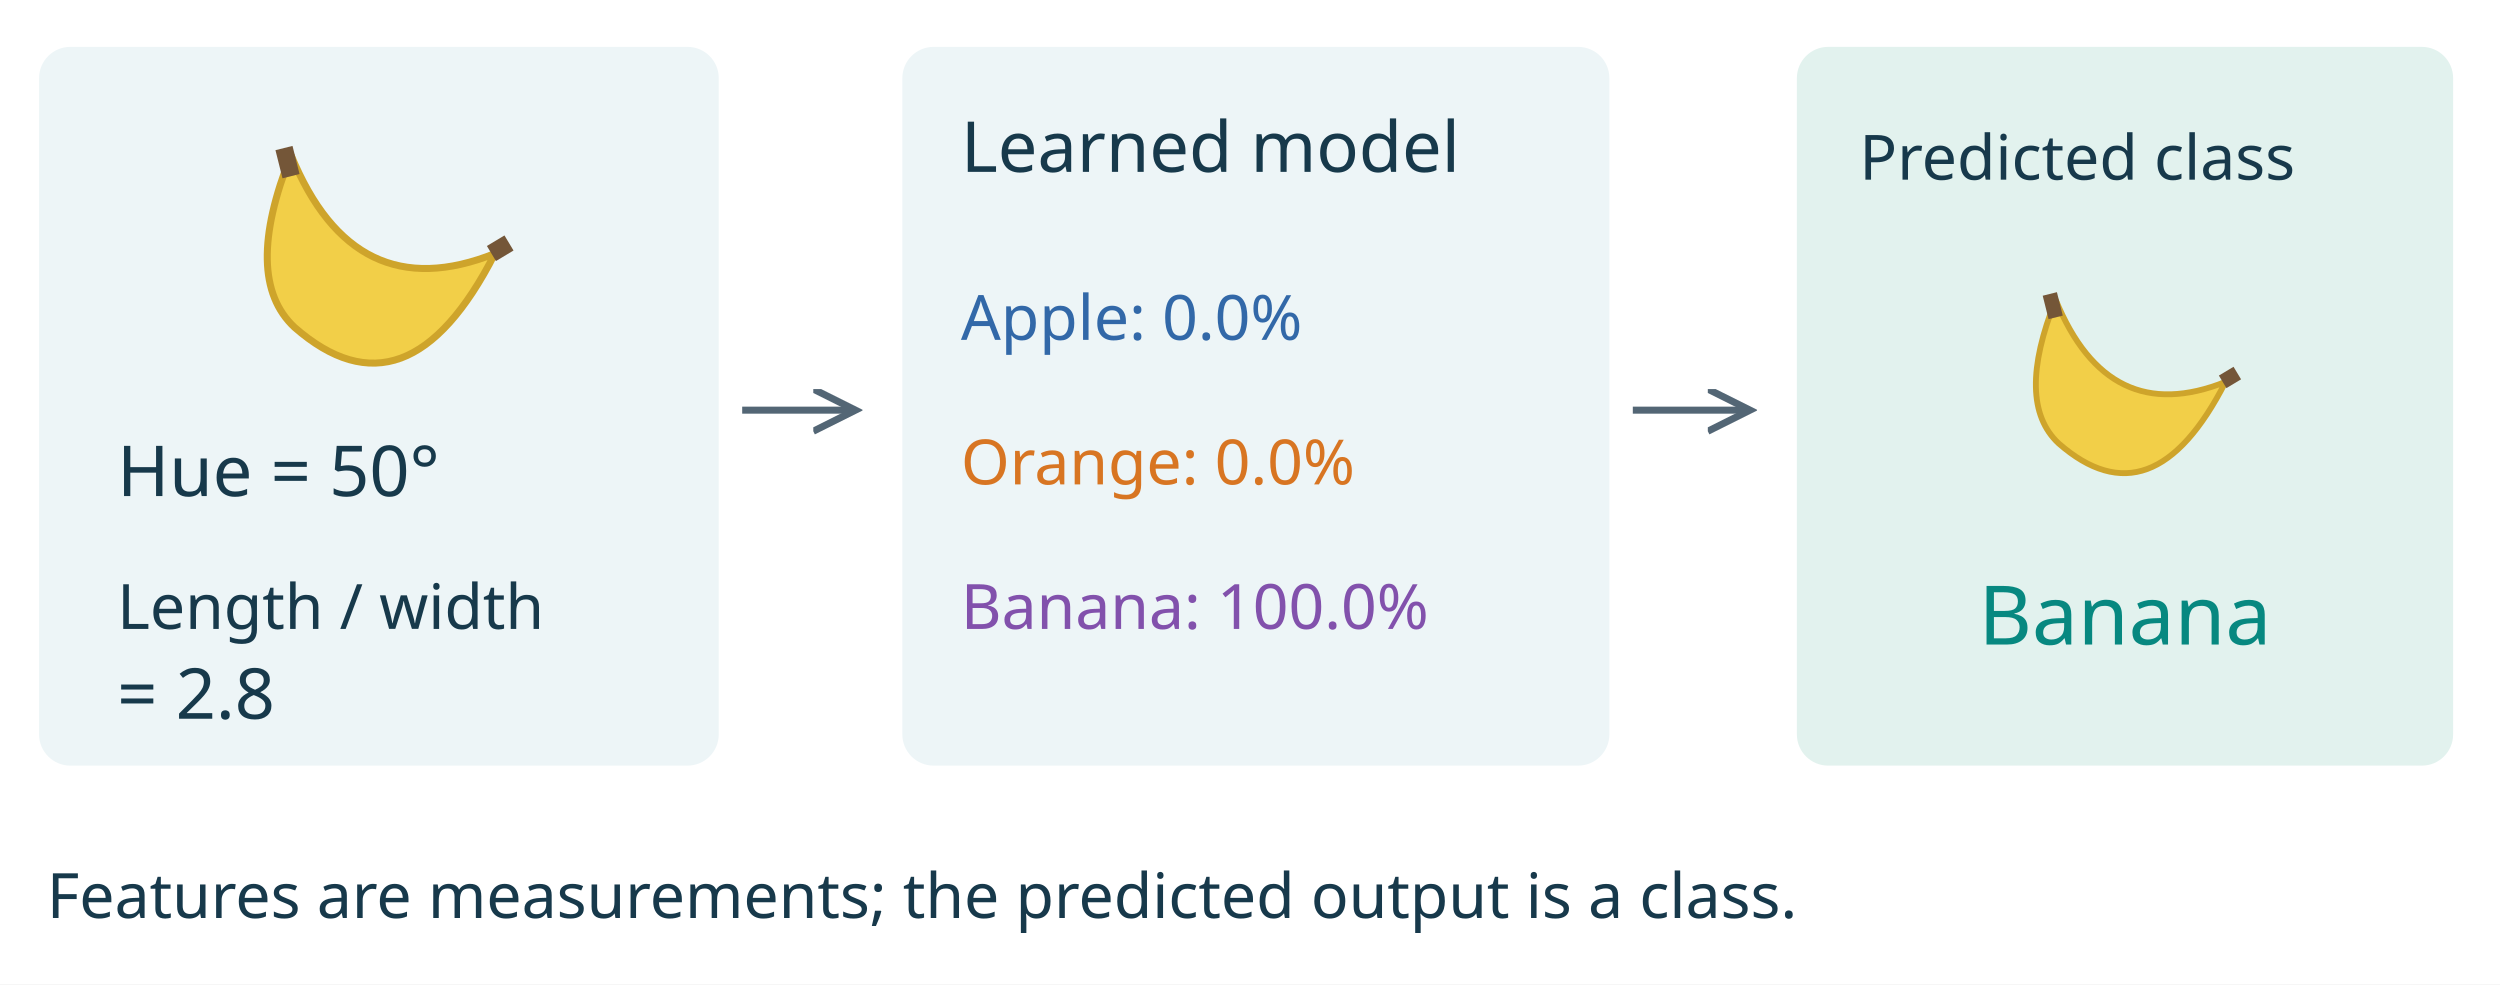
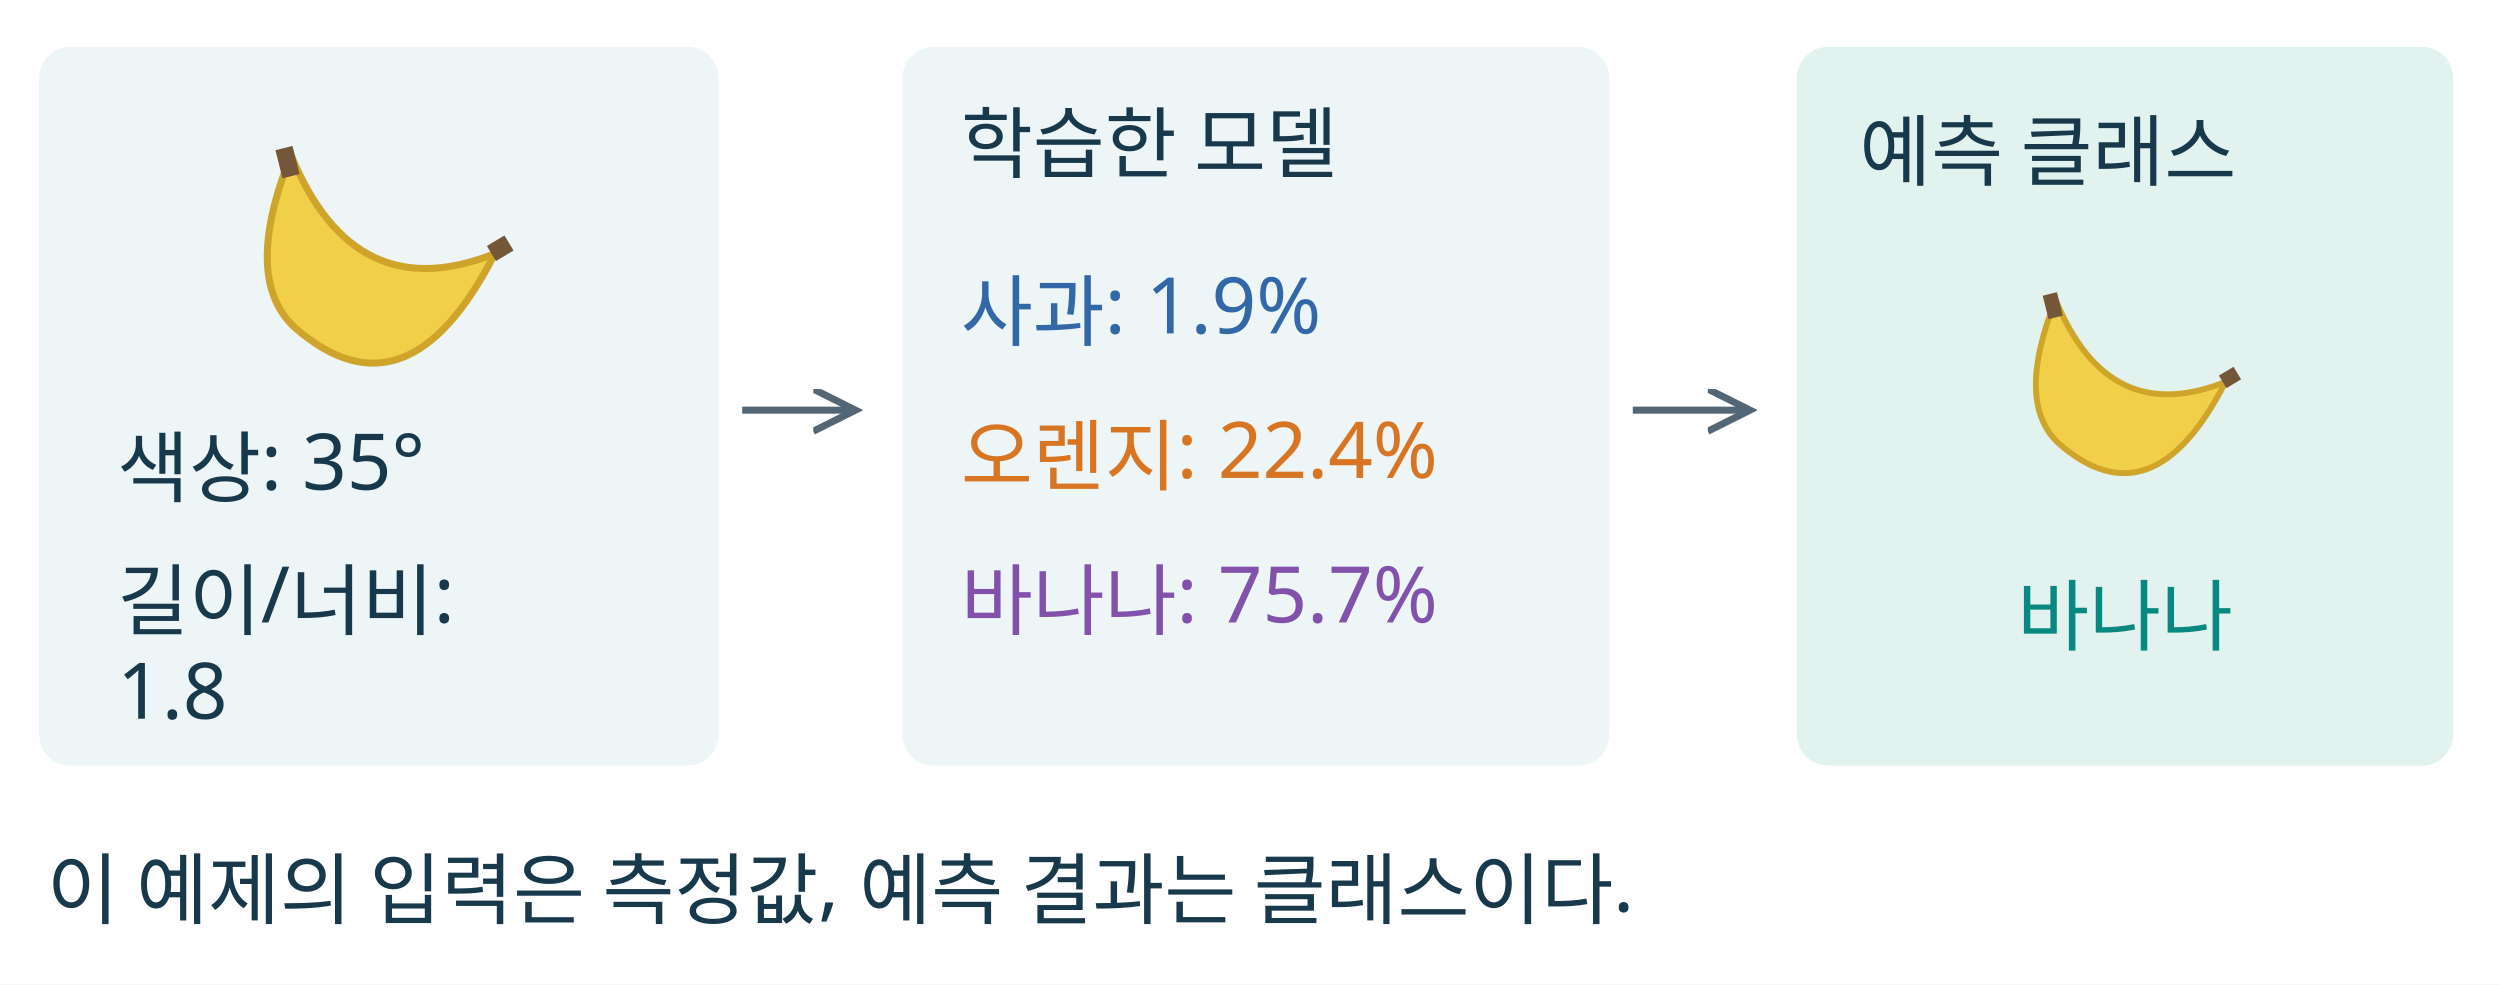
<svg xmlns="http://www.w3.org/2000/svg" width="640" height="252" viewBox="0 0 640 252">
-   <style>text{font-family:sans-serif;font-size:16px;fill:#17394b}</style>
+   <style>text{font-family:sans-serif;font-size:20px;fill:#17394b}</style>
  <defs>
    <marker id="arrow" markerWidth="7" markerHeight="7" refX="6" refY="3" orient="auto">
      <path d="M0 0L6 3L0 6" fill="none" stroke="#536675" />
    </marker>
  </defs>
  <rect width="640" height="252" fill="white" />
  <rect x="10" y="12" width="174" height="184" rx="8" fill="#edf5f7" />
  <g transform="translate(97 64) scale(0.9)">
    <path d="M-25 -27 Q-7 17 33 1 Q8 50 -24 22 Q-39 8 -25 -27" fill="#f2cf48" stroke="#cea42b" stroke-width="2" />
    <path d="M-27 -29L-25 -21M32 1L37 -2" stroke="#745638" stroke-width="5" />
  </g>
-   <text x="30" y="127" text-anchor="start" style="font-size:18px;fill:#17394b">Hue = 50°</text>
-   <text x="30" y="161" text-anchor="start" style="font-size:16px;fill:#17394b">Length / width</text>
-   <text x="30" y="184" text-anchor="start" style="font-size:18px;fill:#17394b">= 2.8</text>
+   <text x="30" y="127" text-anchor="start" style="font-size:20px;fill:#17394b">색상: 35°</text>
+   <text x="30" y="161" text-anchor="start" style="font-size:20px;fill:#17394b">길이/너비:</text>
+   <text x="30" y="184" text-anchor="start" style="font-size:20px;fill:#17394b">1.8</text>
  <line x1="190" y1="105" x2="219" y2="105" stroke="#536675" stroke-width="1.8" stroke-dasharray="" marker-end="url(#arrow)" />
  <rect x="231" y="12" width="181" height="184" rx="8" fill="#edf5f7" />
-   <text x="246" y="44" text-anchor="start" style="font-size:18px;fill:#17394b">Learned model</text>
-   <text x="246" y="87" text-anchor="start" style="font-size:16px;fill:#3268a8">Apple: 0.0%</text>
-   <text x="246" y="124" text-anchor="start" style="font-size:16px;fill:#d87522">Orange: 0.0%</text>
-   <text x="246" y="161" text-anchor="start" style="font-size:16px;fill:#8251ac">Banana: 100.0%</text>
+   <text x="246" y="44" text-anchor="start" style="font-size:20px;fill:#17394b">학습한 모델</text>
+   <text x="246" y="87" text-anchor="start" style="font-size:20px;fill:#3268a8">사과: 1.9%</text>
+   <text x="246" y="124" text-anchor="start" style="font-size:20px;fill:#d87522">오렌지: 22.4%</text>
+   <text x="246" y="161" text-anchor="start" style="font-size:20px;fill:#8251ac">바나나: 75.7%</text>
  <line x1="418" y1="105" x2="448" y2="105" stroke="#536675" stroke-width="1.8" stroke-dasharray="" marker-end="url(#arrow)" />
  <rect x="460" y="12" width="168" height="184" rx="8" fill="#e2f2ee" />
-   <text x="476" y="46" text-anchor="start" style="font-size:16px;fill:#17394b">Predicted class</text>
+   <text x="476" y="46" text-anchor="start" style="font-size:20px;fill:#17394b">예측 클래스</text>
  <g transform="translate(545 97) scale(0.75)">
    <path d="M-25 -27 Q-7 17 33 1 Q8 50 -24 22 Q-39 8 -25 -27" fill="#f2cf48" stroke="#cea42b" stroke-width="2" />
    <path d="M-27 -29L-25 -21M32 1L37 -2" stroke="#745638" stroke-width="5" />
  </g>
-   <text x="544" y="165" text-anchor="middle" style="font-size:21px;fill:#078880">Banana</text>
-   <text x="12" y="235" text-anchor="start" style="font-size:16px;fill:#17394b">Features are measurements; the predicted output is a class.</text>
+   <text x="544" y="165" text-anchor="middle" style="font-size:20px;fill:#078880">바나나</text>
+   <text x="12" y="235" text-anchor="start" style="font-size:20px;fill:#17394b">이 예제의 입력은 측정값, 예측 결과는 클래스이다.</text>
</svg>
